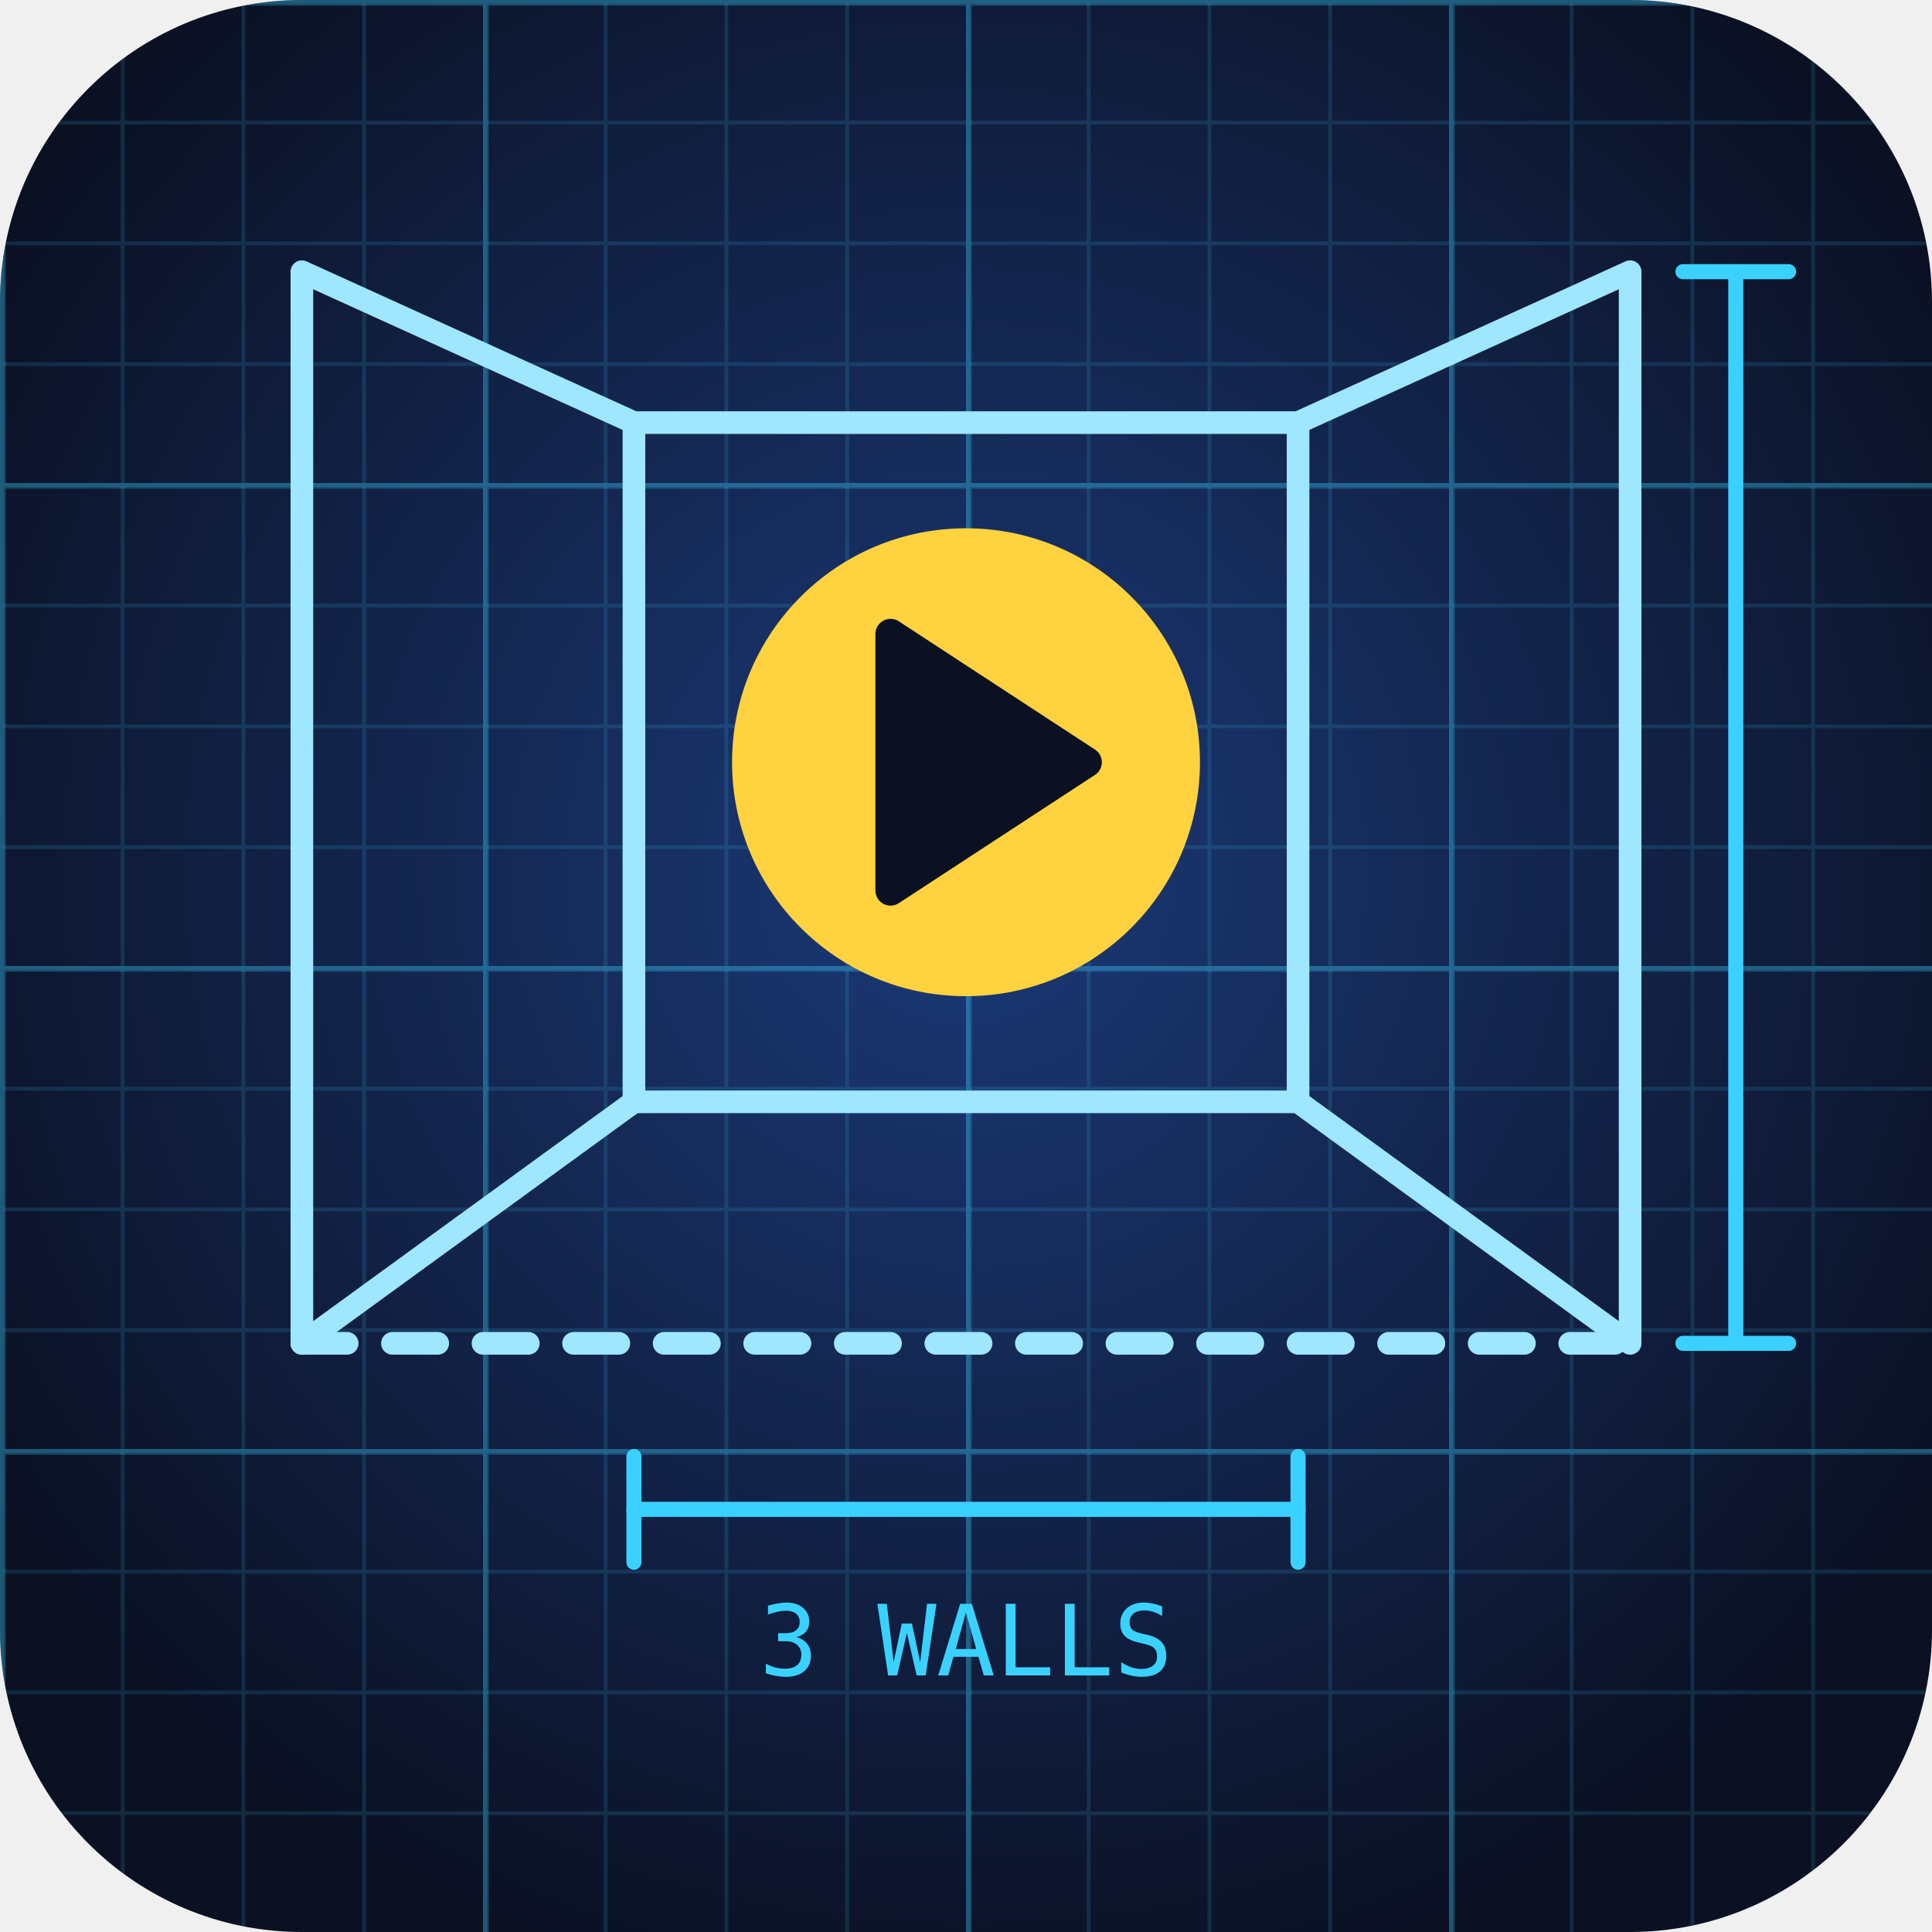
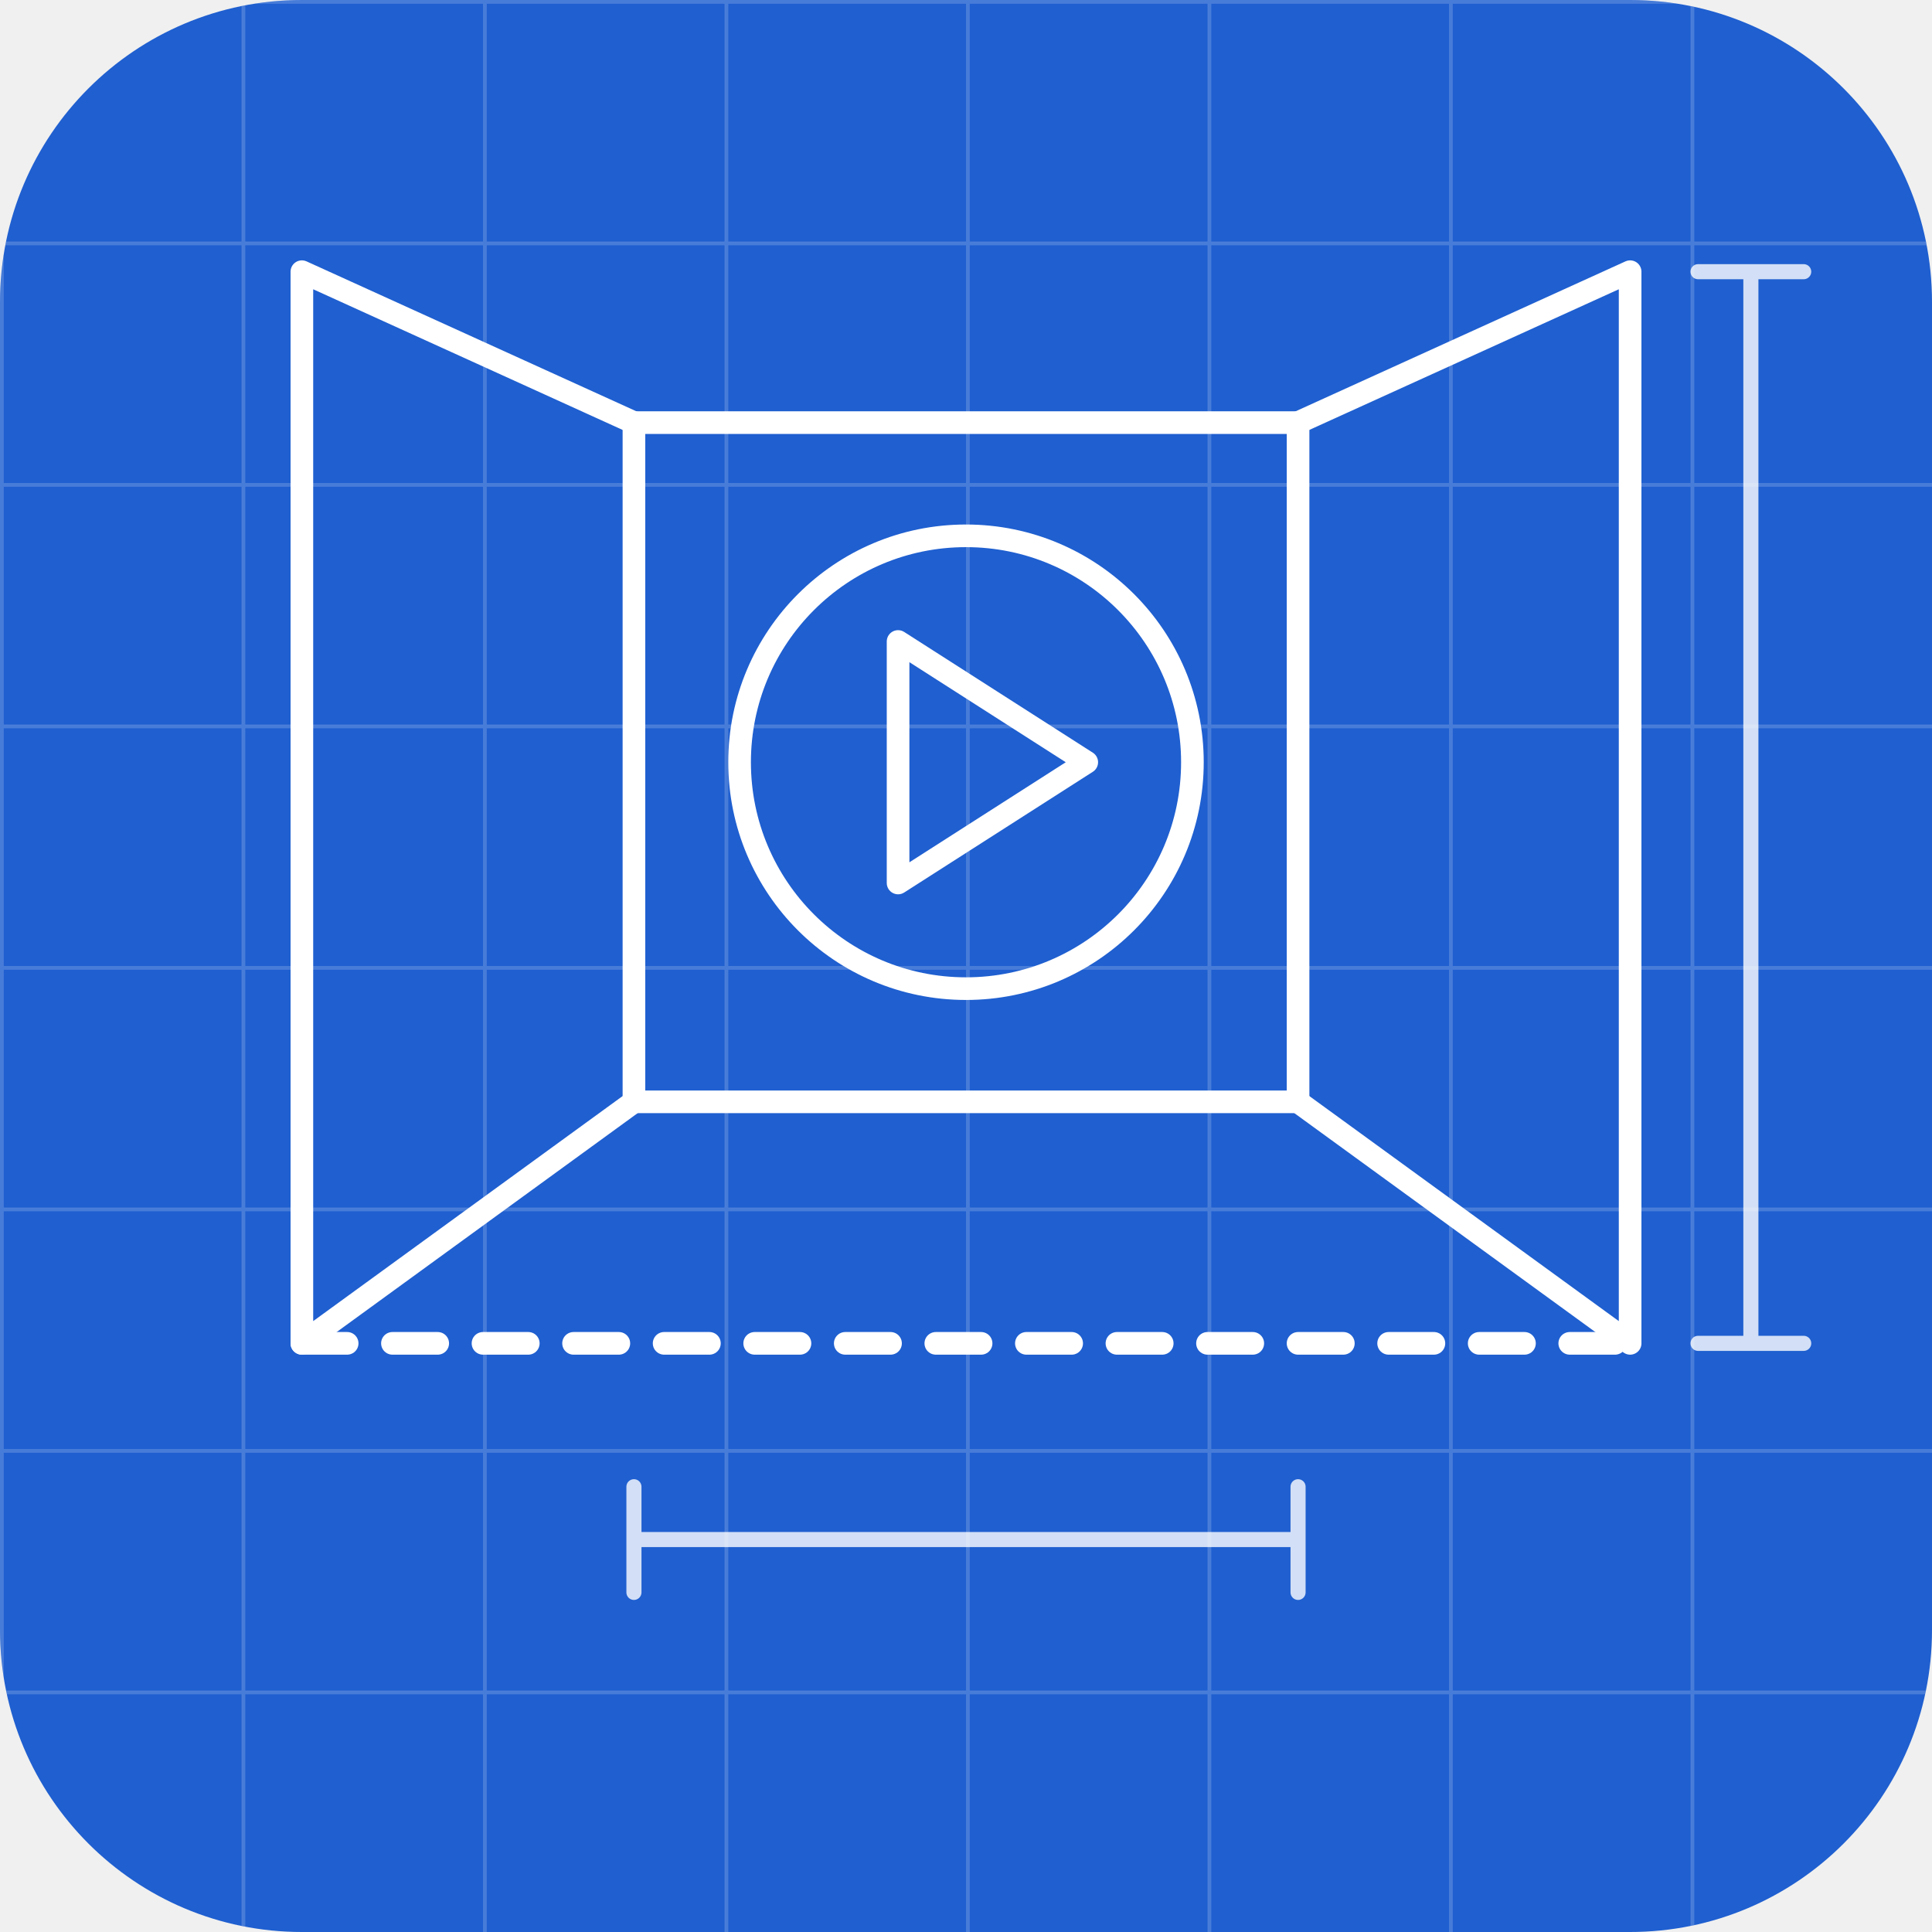
<svg xmlns="http://www.w3.org/2000/svg" viewBox="0 0 256 256" width="256" height="256">
  <defs>
-     <pattern id="fine" width="16" height="16" patternUnits="userSpaceOnUse">
-       <path d="M16 0 H0 V16" fill="none" stroke="#3ad1ff" stroke-opacity="0.14" stroke-width="1" />
+     <pattern id="grid" width="32" height="32" patternUnits="userSpaceOnUse">
+       <path d="M32 0 H0 V32" fill="none" stroke="white" stroke-opacity="0.18" stroke-width="1" />
    </pattern>
-     <pattern id="coarse" width="64" height="64" patternUnits="userSpaceOnUse">
-       <path d="M64 0 H0 V64" fill="none" stroke="#3ad1ff" stroke-opacity="0.28" stroke-width="1.5" />
-     </pattern>
-     <radialGradient id="glow" cx="50%" cy="45%" r="60%">
-       <stop offset="0" stop-color="#1b3a78" />
-       <stop offset="1" stop-color="#0b1022" />
-     </radialGradient>
  </defs>
-   <rect width="256" height="256" rx="40" fill="url(#glow)" />
-   <rect width="256" height="256" rx="40" fill="url(#fine)" />
-   <rect width="256" height="256" rx="40" fill="url(#coarse)" />
-   <g fill="none" stroke="#9fe6ff" stroke-width="3" stroke-linejoin="round" stroke-linecap="round">
+   <rect width="256" height="256" rx="40" fill="#1f5fd0" />
+   <rect width="256" height="256" rx="40" fill="url(#grid)" />
+   <g fill="none" stroke="white" stroke-width="3" stroke-linejoin="round" stroke-linecap="round">
    <path d="M84 56 H172 V146 H84 Z" />
    <path d="M84 56 L40 36 V178 L84 146" />
    <path d="M172 56 L216 36 V178 L172 146" />
    <path d="M40 178 L216 178" stroke-dasharray="6 6" />
+     <circle cx="128" cy="101" r="30" />
+     <path d="M119 85 L144 101 L119 117 Z" />
  </g>
-   <g stroke="#3ad1ff" stroke-width="2" stroke-linecap="round">
-     <path d="M84 200 H172" />
-     <path d="M84 193 V207 M172 193 V207" />
-     <path d="M230 36 V178" />
-     <path d="M223 36 H237 M223 178 H237" />
+   <g fill="none" stroke="white" stroke-opacity="0.8" stroke-width="2" stroke-linecap="round">
+     <path d="M84 204 H172 M84 197 V211 M172 197 V211" />
+     <path d="M232 36 V178 M225 36 H239 M225 178 H239" />
  </g>
-   <g fill="#3ad1ff" font-family="monospace" font-size="13" text-anchor="middle">
-     <text x="128" y="222">3 WALLS</text>
-   </g>
-   <circle cx="128" cy="101" r="31" fill="#ffd23f" />
-   <path d="M118 84 L144 101 L118 118 Z" fill="#0b1022" stroke="#0b1022" stroke-width="4" stroke-linejoin="round" />
</svg>
